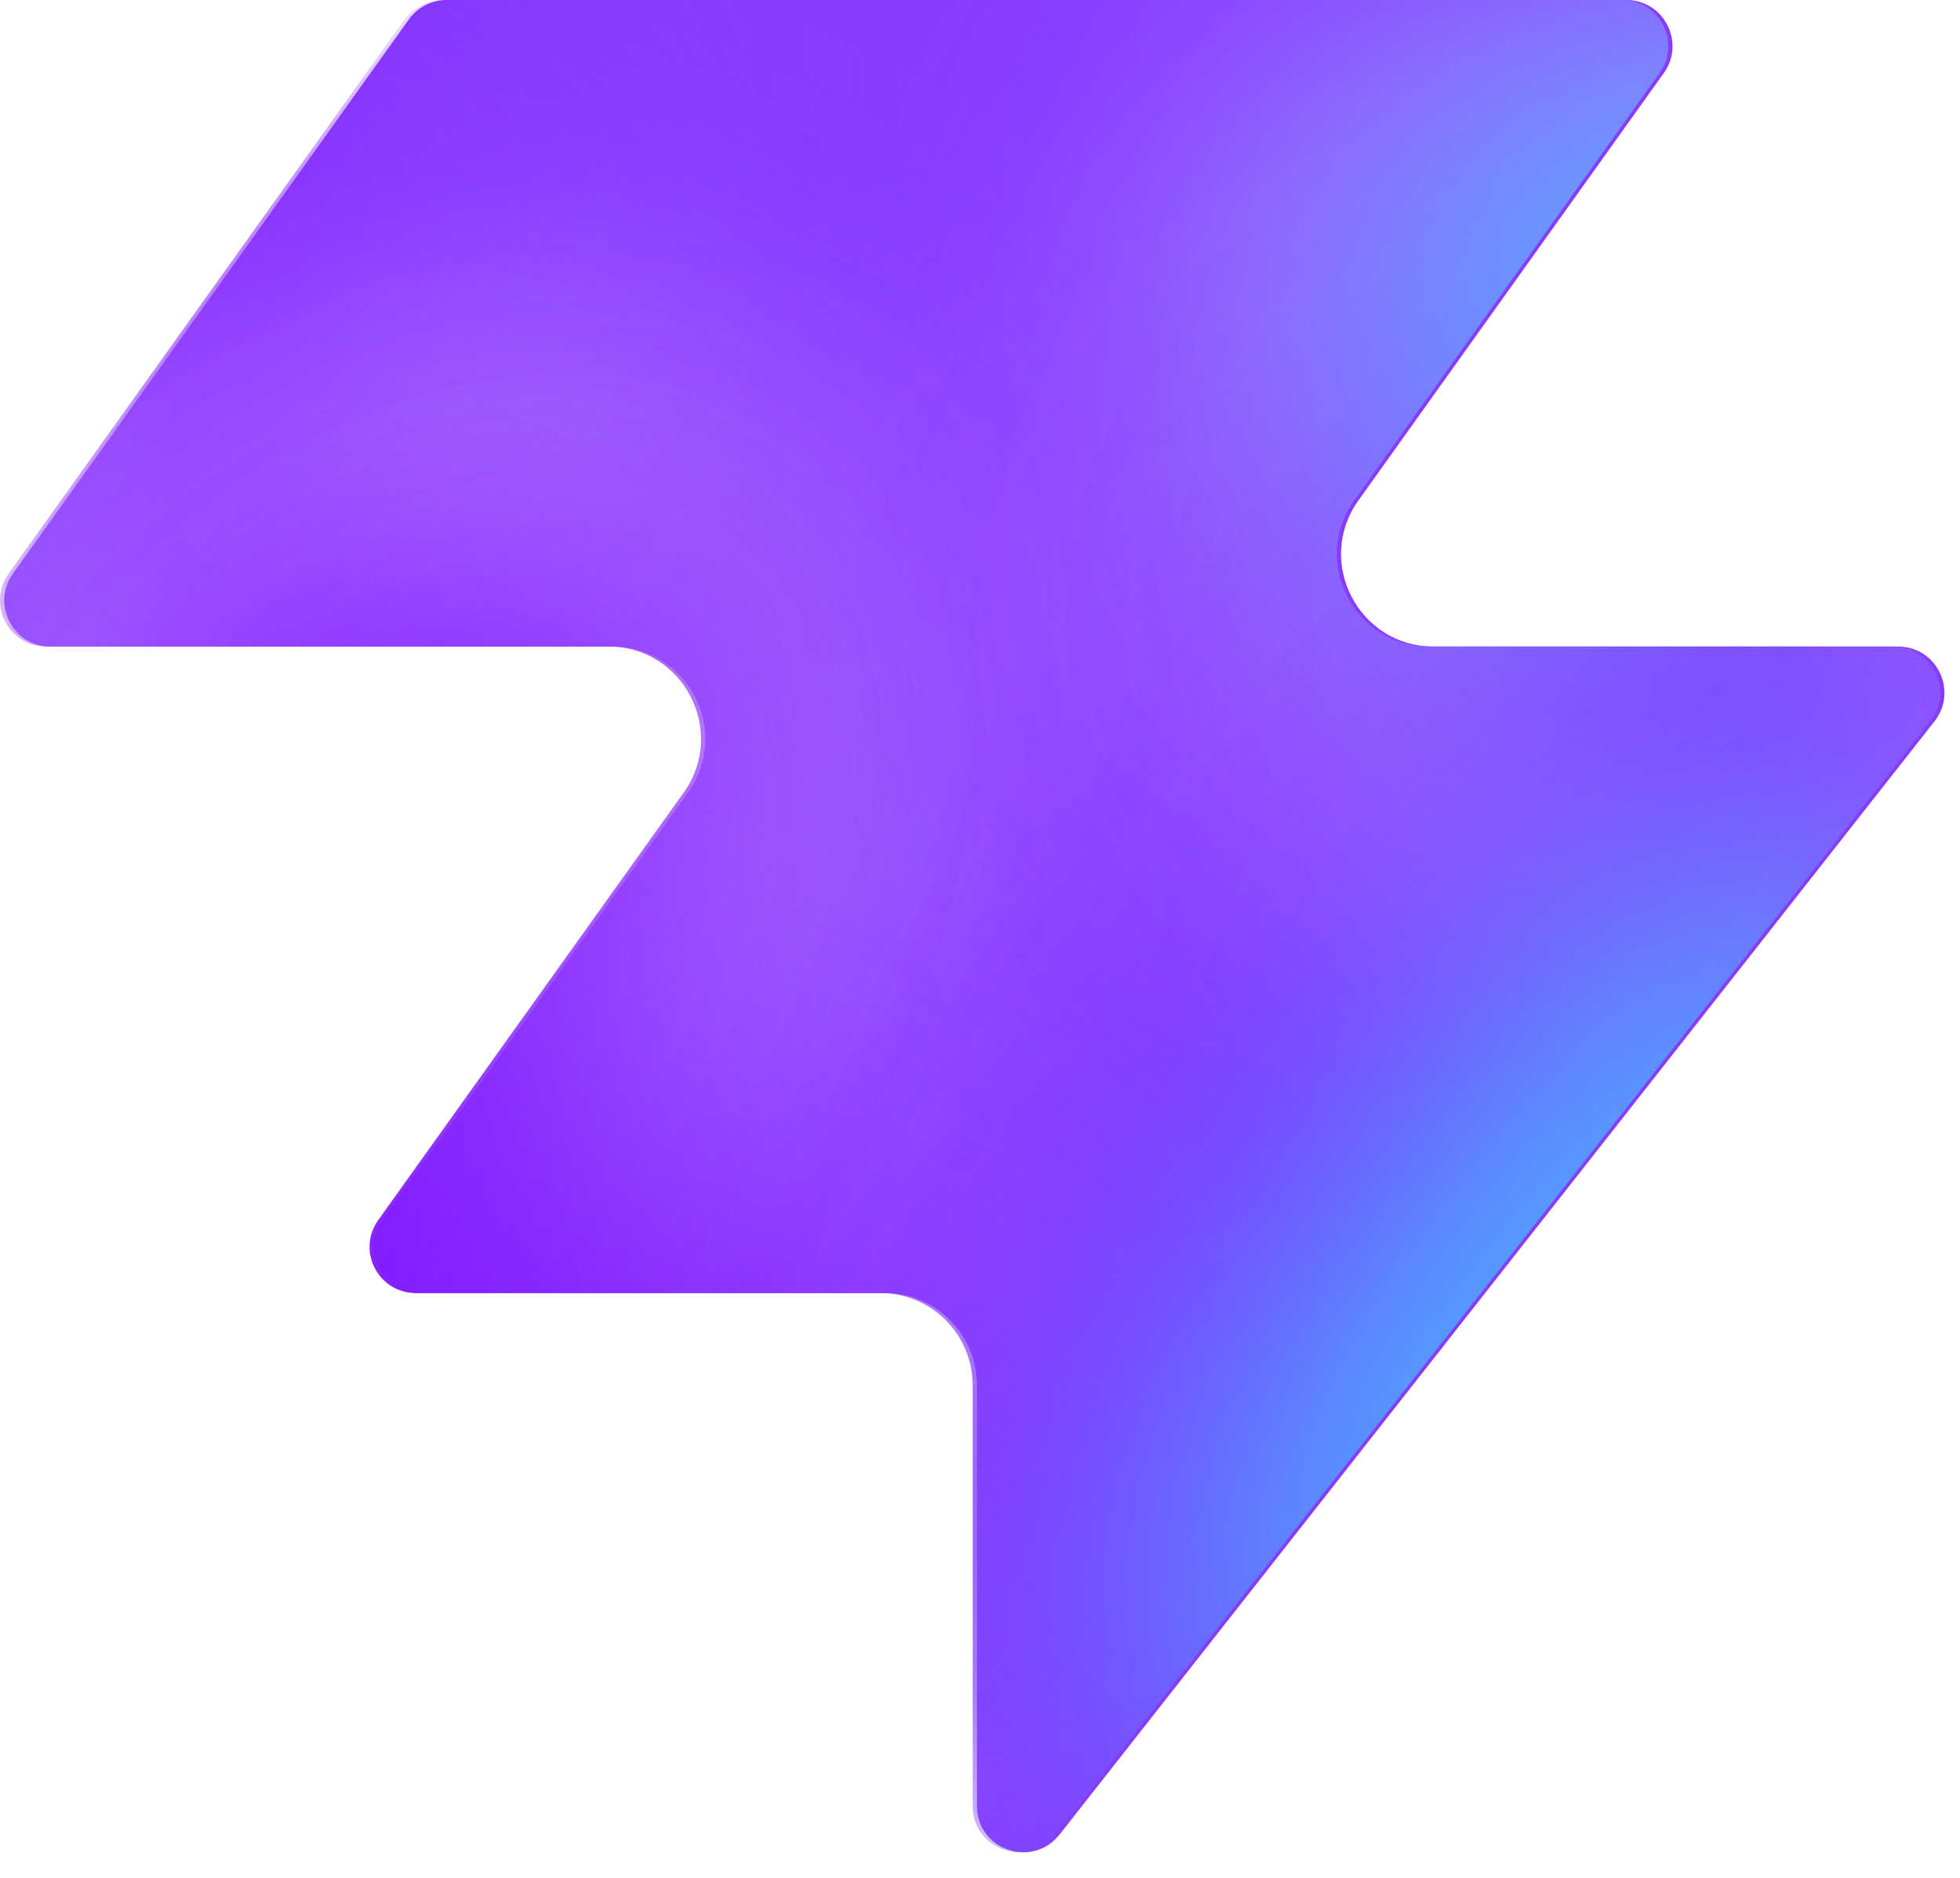
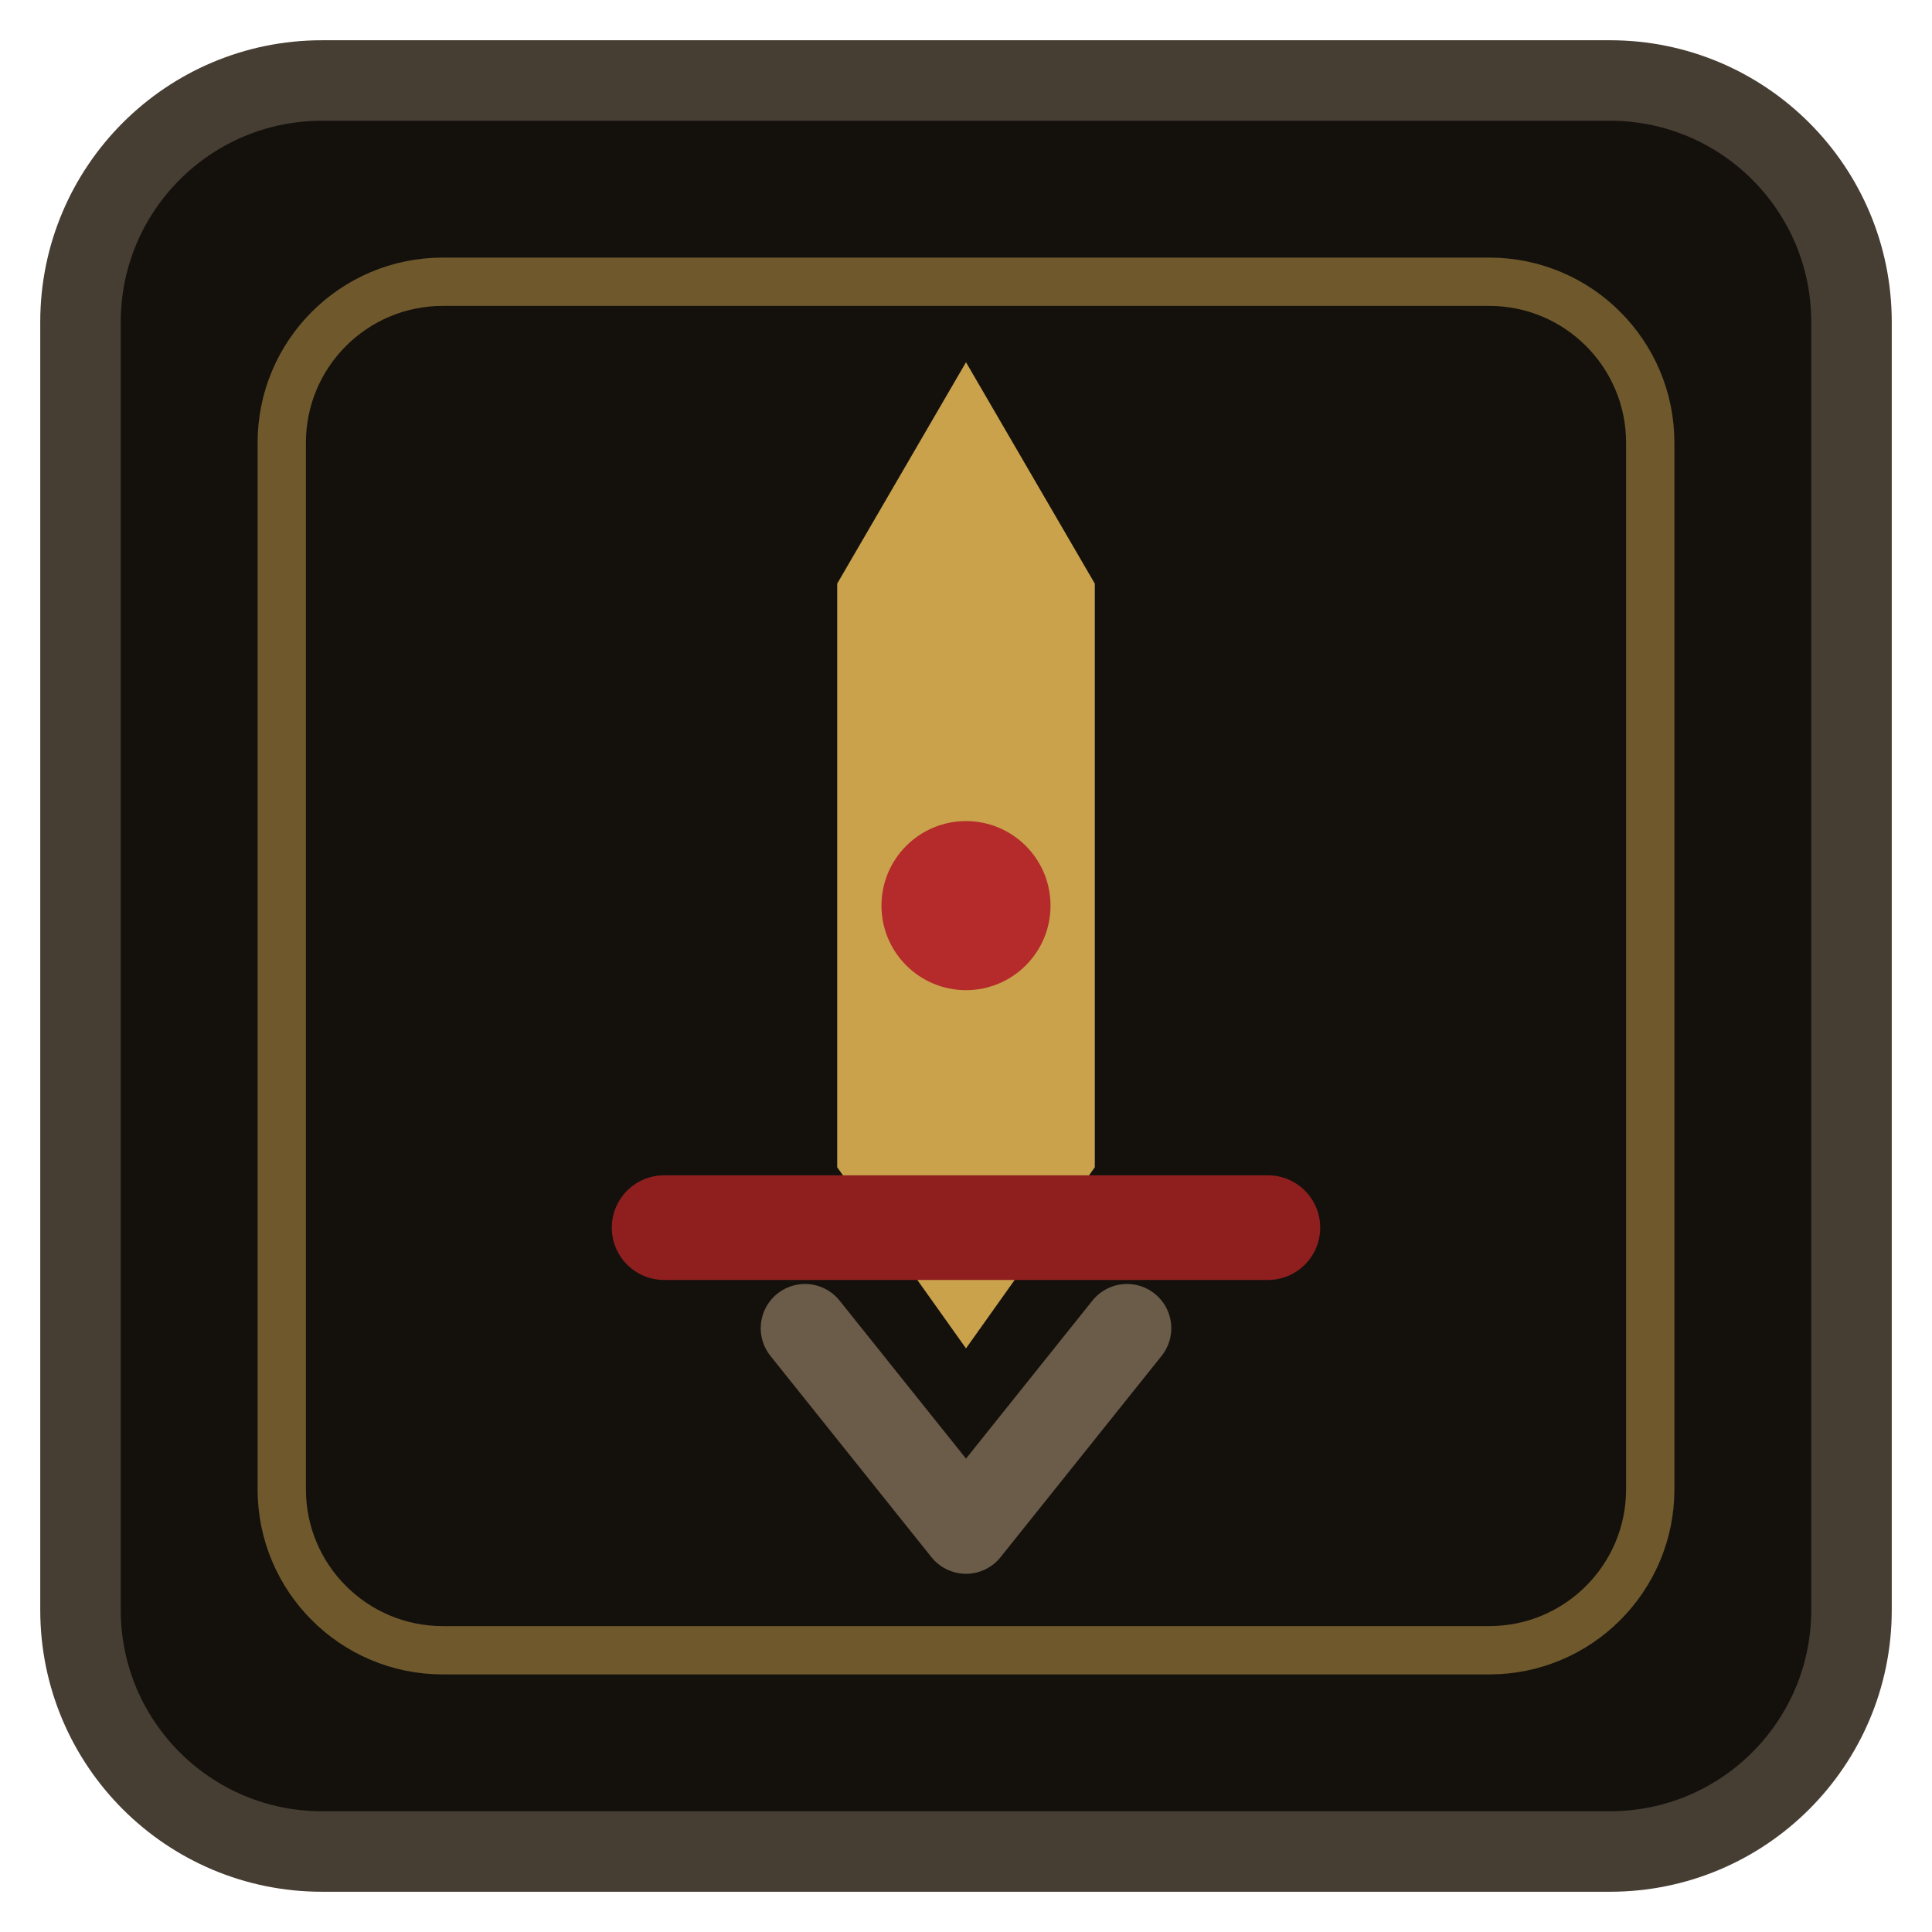
- <svg xmlns="http://www.w3.org/2000/svg" width="48" height="46" fill="none" viewBox="0 0 48 46">
-   <path fill="#863bff" d="M25.946 44.938c-.664.845-2.021.375-2.021-.698V33.937a2.26 2.26 0 0 0-2.262-2.262H10.287c-.92 0-1.456-1.04-.92-1.788l7.48-10.471c1.07-1.497 0-3.578-1.842-3.578H1.237c-.92 0-1.456-1.04-.92-1.788L10.013.474c.214-.297.556-.474.92-.474h28.894c.92 0 1.456 1.04.92 1.788l-7.48 10.471c-1.07 1.498 0 3.579 1.842 3.579h11.377c.943 0 1.473 1.088.89 1.83L25.947 44.94z" style="fill:#863bff;fill:color(display-p3 .525 .23 1);fill-opacity:1" />
-   <mask id="a" width="48" height="46" x="0" y="0" maskUnits="userSpaceOnUse" style="mask-type:alpha">
-     <path fill="#000" d="M25.842 44.938c-.664.844-2.021.375-2.021-.698V33.937a2.26 2.26 0 0 0-2.262-2.262H10.183c-.92 0-1.456-1.04-.92-1.788l7.48-10.471c1.07-1.498 0-3.579-1.842-3.579H1.133c-.92 0-1.456-1.04-.92-1.787L9.91.473c.214-.297.556-.474.92-.474h28.894c.92 0 1.456 1.04.92 1.788l-7.48 10.471c-1.07 1.498 0 3.578 1.842 3.578h11.377c.943 0 1.473 1.088.89 1.832L25.843 44.94z" style="fill:#000;fill-opacity:1" />
-   </mask>
-   <g mask="url(#a)">
-     <g filter="url(#b)">
-       <ellipse cx="5.508" cy="14.704" fill="#ede6ff" rx="5.508" ry="14.704" style="fill:#ede6ff;fill:color(display-p3 .927 .903 1);fill-opacity:1" transform="matrix(.00324 1 1 -.00324 -4.47 31.516)" />
-     </g>
-     <g filter="url(#c)">
-       <ellipse cx="10.399" cy="29.851" fill="#ede6ff" rx="10.399" ry="29.851" style="fill:#ede6ff;fill:color(display-p3 .927 .903 1);fill-opacity:1" transform="matrix(.00324 1 1 -.00324 -39.328 7.883)" />
-     </g>
-     <g filter="url(#d)">
-       <ellipse cx="5.508" cy="30.487" fill="#7e14ff" rx="5.508" ry="30.487" style="fill:#7e14ff;fill:color(display-p3 .492 .077 1);fill-opacity:1" transform="rotate(89.814 -25.913 -14.639)scale(1 -1)" />
-     </g>
-     <g filter="url(#e)">
-       <ellipse cx="5.508" cy="30.599" fill="#7e14ff" rx="5.508" ry="30.599" style="fill:#7e14ff;fill:color(display-p3 .492 .077 1);fill-opacity:1" transform="rotate(89.814 -32.644 -3.334)scale(1 -1)" />
-     </g>
-     <g filter="url(#f)">
-       <ellipse cx="5.508" cy="30.599" fill="#7e14ff" rx="5.508" ry="30.599" style="fill:#7e14ff;fill:color(display-p3 .492 .077 1);fill-opacity:1" transform="matrix(.00324 1 1 -.00324 -34.34 30.47)" />
-     </g>
-     <g filter="url(#g)">
-       <ellipse cx="14.072" cy="22.078" fill="#ede6ff" rx="14.072" ry="22.078" style="fill:#ede6ff;fill:color(display-p3 .927 .903 1);fill-opacity:1" transform="rotate(93.35 24.506 48.493)scale(-1 1)" />
-     </g>
-     <g filter="url(#h)">
-       <ellipse cx="3.47" cy="21.501" fill="#7e14ff" rx="3.47" ry="21.501" style="fill:#7e14ff;fill:color(display-p3 .492 .077 1);fill-opacity:1" transform="rotate(89.009 28.708 47.59)scale(-1 1)" />
-     </g>
-     <g filter="url(#i)">
-       <ellipse cx="3.47" cy="21.501" fill="#7e14ff" rx="3.47" ry="21.501" style="fill:#7e14ff;fill:color(display-p3 .492 .077 1);fill-opacity:1" transform="rotate(89.009 28.708 47.59)scale(-1 1)" />
-     </g>
-     <g filter="url(#j)">
-       <ellipse cx=".387" cy="8.972" fill="#7e14ff" rx="4.407" ry="29.108" style="fill:#7e14ff;fill:color(display-p3 .492 .077 1);fill-opacity:1" transform="rotate(39.51 .387 8.972)" />
-     </g>
-     <g filter="url(#k)">
-       <ellipse cx="47.523" cy="-6.092" fill="#7e14ff" rx="4.407" ry="29.108" style="fill:#7e14ff;fill:color(display-p3 .492 .077 1);fill-opacity:1" transform="rotate(37.892 47.523 -6.092)" />
-     </g>
-     <g filter="url(#l)">
-       <ellipse cx="41.412" cy="6.333" fill="#47bfff" rx="5.971" ry="9.665" style="fill:#47bfff;fill:color(display-p3 .28 .748 1);fill-opacity:1" transform="rotate(37.892 41.412 6.333)" />
-     </g>
-     <g filter="url(#m)">
-       <ellipse cx="-1.879" cy="38.332" fill="#7e14ff" rx="4.407" ry="29.108" style="fill:#7e14ff;fill:color(display-p3 .492 .077 1);fill-opacity:1" transform="rotate(37.892 -1.88 38.332)" />
-     </g>
-     <g filter="url(#n)">
-       <ellipse cx="-1.879" cy="38.332" fill="#7e14ff" rx="4.407" ry="29.108" style="fill:#7e14ff;fill:color(display-p3 .492 .077 1);fill-opacity:1" transform="rotate(37.892 -1.88 38.332)" />
-     </g>
-     <g filter="url(#o)">
-       <ellipse cx="35.651" cy="29.907" fill="#7e14ff" rx="4.407" ry="29.108" style="fill:#7e14ff;fill:color(display-p3 .492 .077 1);fill-opacity:1" transform="rotate(37.892 35.651 29.907)" />
-     </g>
-     <g filter="url(#p)">
-       <ellipse cx="38.418" cy="32.4" fill="#47bfff" rx="5.971" ry="15.297" style="fill:#47bfff;fill:color(display-p3 .28 .748 1);fill-opacity:1" transform="rotate(37.892 38.418 32.4)" />
-     </g>
-   </g>
-   <defs>
-     <filter id="b" width="60.045" height="41.654" x="-19.77" y="16.149" color-interpolation-filters="sRGB" filterUnits="userSpaceOnUse">
-       <feFlood flood-opacity="0" result="BackgroundImageFix" />
-       <feBlend in="SourceGraphic" in2="BackgroundImageFix" result="shape" />
-       <feGaussianBlur result="effect1_foregroundBlur_2002_17158" stdDeviation="7.659" />
-     </filter>
-     <filter id="c" width="90.34" height="51.437" x="-54.613" y="-7.533" color-interpolation-filters="sRGB" filterUnits="userSpaceOnUse">
-       <feFlood flood-opacity="0" result="BackgroundImageFix" />
-       <feBlend in="SourceGraphic" in2="BackgroundImageFix" result="shape" />
-       <feGaussianBlur result="effect1_foregroundBlur_2002_17158" stdDeviation="7.659" />
-     </filter>
-     <filter id="d" width="79.355" height="29.4" x="-49.64" y="2.03" color-interpolation-filters="sRGB" filterUnits="userSpaceOnUse">
-       <feFlood flood-opacity="0" result="BackgroundImageFix" />
-       <feBlend in="SourceGraphic" in2="BackgroundImageFix" result="shape" />
-       <feGaussianBlur result="effect1_foregroundBlur_2002_17158" stdDeviation="4.596" />
-     </filter>
-     <filter id="e" width="79.579" height="29.4" x="-45.045" y="20.029" color-interpolation-filters="sRGB" filterUnits="userSpaceOnUse">
-       <feFlood flood-opacity="0" result="BackgroundImageFix" />
-       <feBlend in="SourceGraphic" in2="BackgroundImageFix" result="shape" />
-       <feGaussianBlur result="effect1_foregroundBlur_2002_17158" stdDeviation="4.596" />
-     </filter>
-     <filter id="f" width="79.579" height="29.4" x="-43.513" y="21.178" color-interpolation-filters="sRGB" filterUnits="userSpaceOnUse">
-       <feFlood flood-opacity="0" result="BackgroundImageFix" />
-       <feBlend in="SourceGraphic" in2="BackgroundImageFix" result="shape" />
-       <feGaussianBlur result="effect1_foregroundBlur_2002_17158" stdDeviation="4.596" />
-     </filter>
-     <filter id="g" width="74.749" height="58.852" x="15.756" y="-17.901" color-interpolation-filters="sRGB" filterUnits="userSpaceOnUse">
-       <feFlood flood-opacity="0" result="BackgroundImageFix" />
-       <feBlend in="SourceGraphic" in2="BackgroundImageFix" result="shape" />
-       <feGaussianBlur result="effect1_foregroundBlur_2002_17158" stdDeviation="7.659" />
-     </filter>
-     <filter id="h" width="61.377" height="25.362" x="23.548" y="2.284" color-interpolation-filters="sRGB" filterUnits="userSpaceOnUse">
-       <feFlood flood-opacity="0" result="BackgroundImageFix" />
-       <feBlend in="SourceGraphic" in2="BackgroundImageFix" result="shape" />
-       <feGaussianBlur result="effect1_foregroundBlur_2002_17158" stdDeviation="4.596" />
-     </filter>
-     <filter id="i" width="61.377" height="25.362" x="23.548" y="2.284" color-interpolation-filters="sRGB" filterUnits="userSpaceOnUse">
-       <feFlood flood-opacity="0" result="BackgroundImageFix" />
-       <feBlend in="SourceGraphic" in2="BackgroundImageFix" result="shape" />
-       <feGaussianBlur result="effect1_foregroundBlur_2002_17158" stdDeviation="4.596" />
-     </filter>
-     <filter id="j" width="56.045" height="63.649" x="-27.636" y="-22.853" color-interpolation-filters="sRGB" filterUnits="userSpaceOnUse">
-       <feFlood flood-opacity="0" result="BackgroundImageFix" />
-       <feBlend in="SourceGraphic" in2="BackgroundImageFix" result="shape" />
-       <feGaussianBlur result="effect1_foregroundBlur_2002_17158" stdDeviation="4.596" />
-     </filter>
-     <filter id="k" width="54.814" height="64.646" x="20.116" y="-38.415" color-interpolation-filters="sRGB" filterUnits="userSpaceOnUse">
-       <feFlood flood-opacity="0" result="BackgroundImageFix" />
-       <feBlend in="SourceGraphic" in2="BackgroundImageFix" result="shape" />
-       <feGaussianBlur result="effect1_foregroundBlur_2002_17158" stdDeviation="4.596" />
-     </filter>
-     <filter id="l" width="33.541" height="35.313" x="24.641" y="-11.323" color-interpolation-filters="sRGB" filterUnits="userSpaceOnUse">
-       <feFlood flood-opacity="0" result="BackgroundImageFix" />
-       <feBlend in="SourceGraphic" in2="BackgroundImageFix" result="shape" />
-       <feGaussianBlur result="effect1_foregroundBlur_2002_17158" stdDeviation="4.596" />
-     </filter>
-     <filter id="m" width="54.814" height="64.646" x="-29.286" y="6.009" color-interpolation-filters="sRGB" filterUnits="userSpaceOnUse">
-       <feFlood flood-opacity="0" result="BackgroundImageFix" />
-       <feBlend in="SourceGraphic" in2="BackgroundImageFix" result="shape" />
-       <feGaussianBlur result="effect1_foregroundBlur_2002_17158" stdDeviation="4.596" />
-     </filter>
-     <filter id="n" width="54.814" height="64.646" x="-29.286" y="6.009" color-interpolation-filters="sRGB" filterUnits="userSpaceOnUse">
-       <feFlood flood-opacity="0" result="BackgroundImageFix" />
-       <feBlend in="SourceGraphic" in2="BackgroundImageFix" result="shape" />
-       <feGaussianBlur result="effect1_foregroundBlur_2002_17158" stdDeviation="4.596" />
-     </filter>
-     <filter id="o" width="54.814" height="64.646" x="8.244" y="-2.416" color-interpolation-filters="sRGB" filterUnits="userSpaceOnUse">
-       <feFlood flood-opacity="0" result="BackgroundImageFix" />
-       <feBlend in="SourceGraphic" in2="BackgroundImageFix" result="shape" />
-       <feGaussianBlur result="effect1_foregroundBlur_2002_17158" stdDeviation="4.596" />
-     </filter>
-     <filter id="p" width="39.409" height="43.623" x="18.713" y="10.588" color-interpolation-filters="sRGB" filterUnits="userSpaceOnUse">
-       <feFlood flood-opacity="0" result="BackgroundImageFix" />
-       <feBlend in="SourceGraphic" in2="BackgroundImageFix" result="shape" />
-       <feGaussianBlur result="effect1_foregroundBlur_2002_17158" stdDeviation="4.596" />
-     </filter>
-   </defs>
+ <svg xmlns="http://www.w3.org/2000/svg" width="48" height="48" viewBox="0 0 48 48" fill="none">
+   <rect x="2" y="2" width="44" height="44" rx="6" fill="#14110d" stroke="#463d33" stroke-width="2" />
+   <rect x="7" y="7" width="34" height="34" rx="4" fill="none" stroke="#c9a24b" stroke-width="1.2" opacity="0.5" />
+   <path d="M24 9l3.2 5.5V29l-3.2 4.5-3.2-4.5V14.5z" fill="#c9a24b" />
+   <circle cx="24" cy="22.5" r="2.1" fill="#b52a2a" />
+   <path d="M16.5 30.5h15" stroke="#8f1f1f" stroke-width="2.6" stroke-linecap="round" />
+   <path d="M20 33l4 5 4-5" stroke="#6a5c48" stroke-width="2.2" stroke-linecap="round" stroke-linejoin="round" />
</svg>
